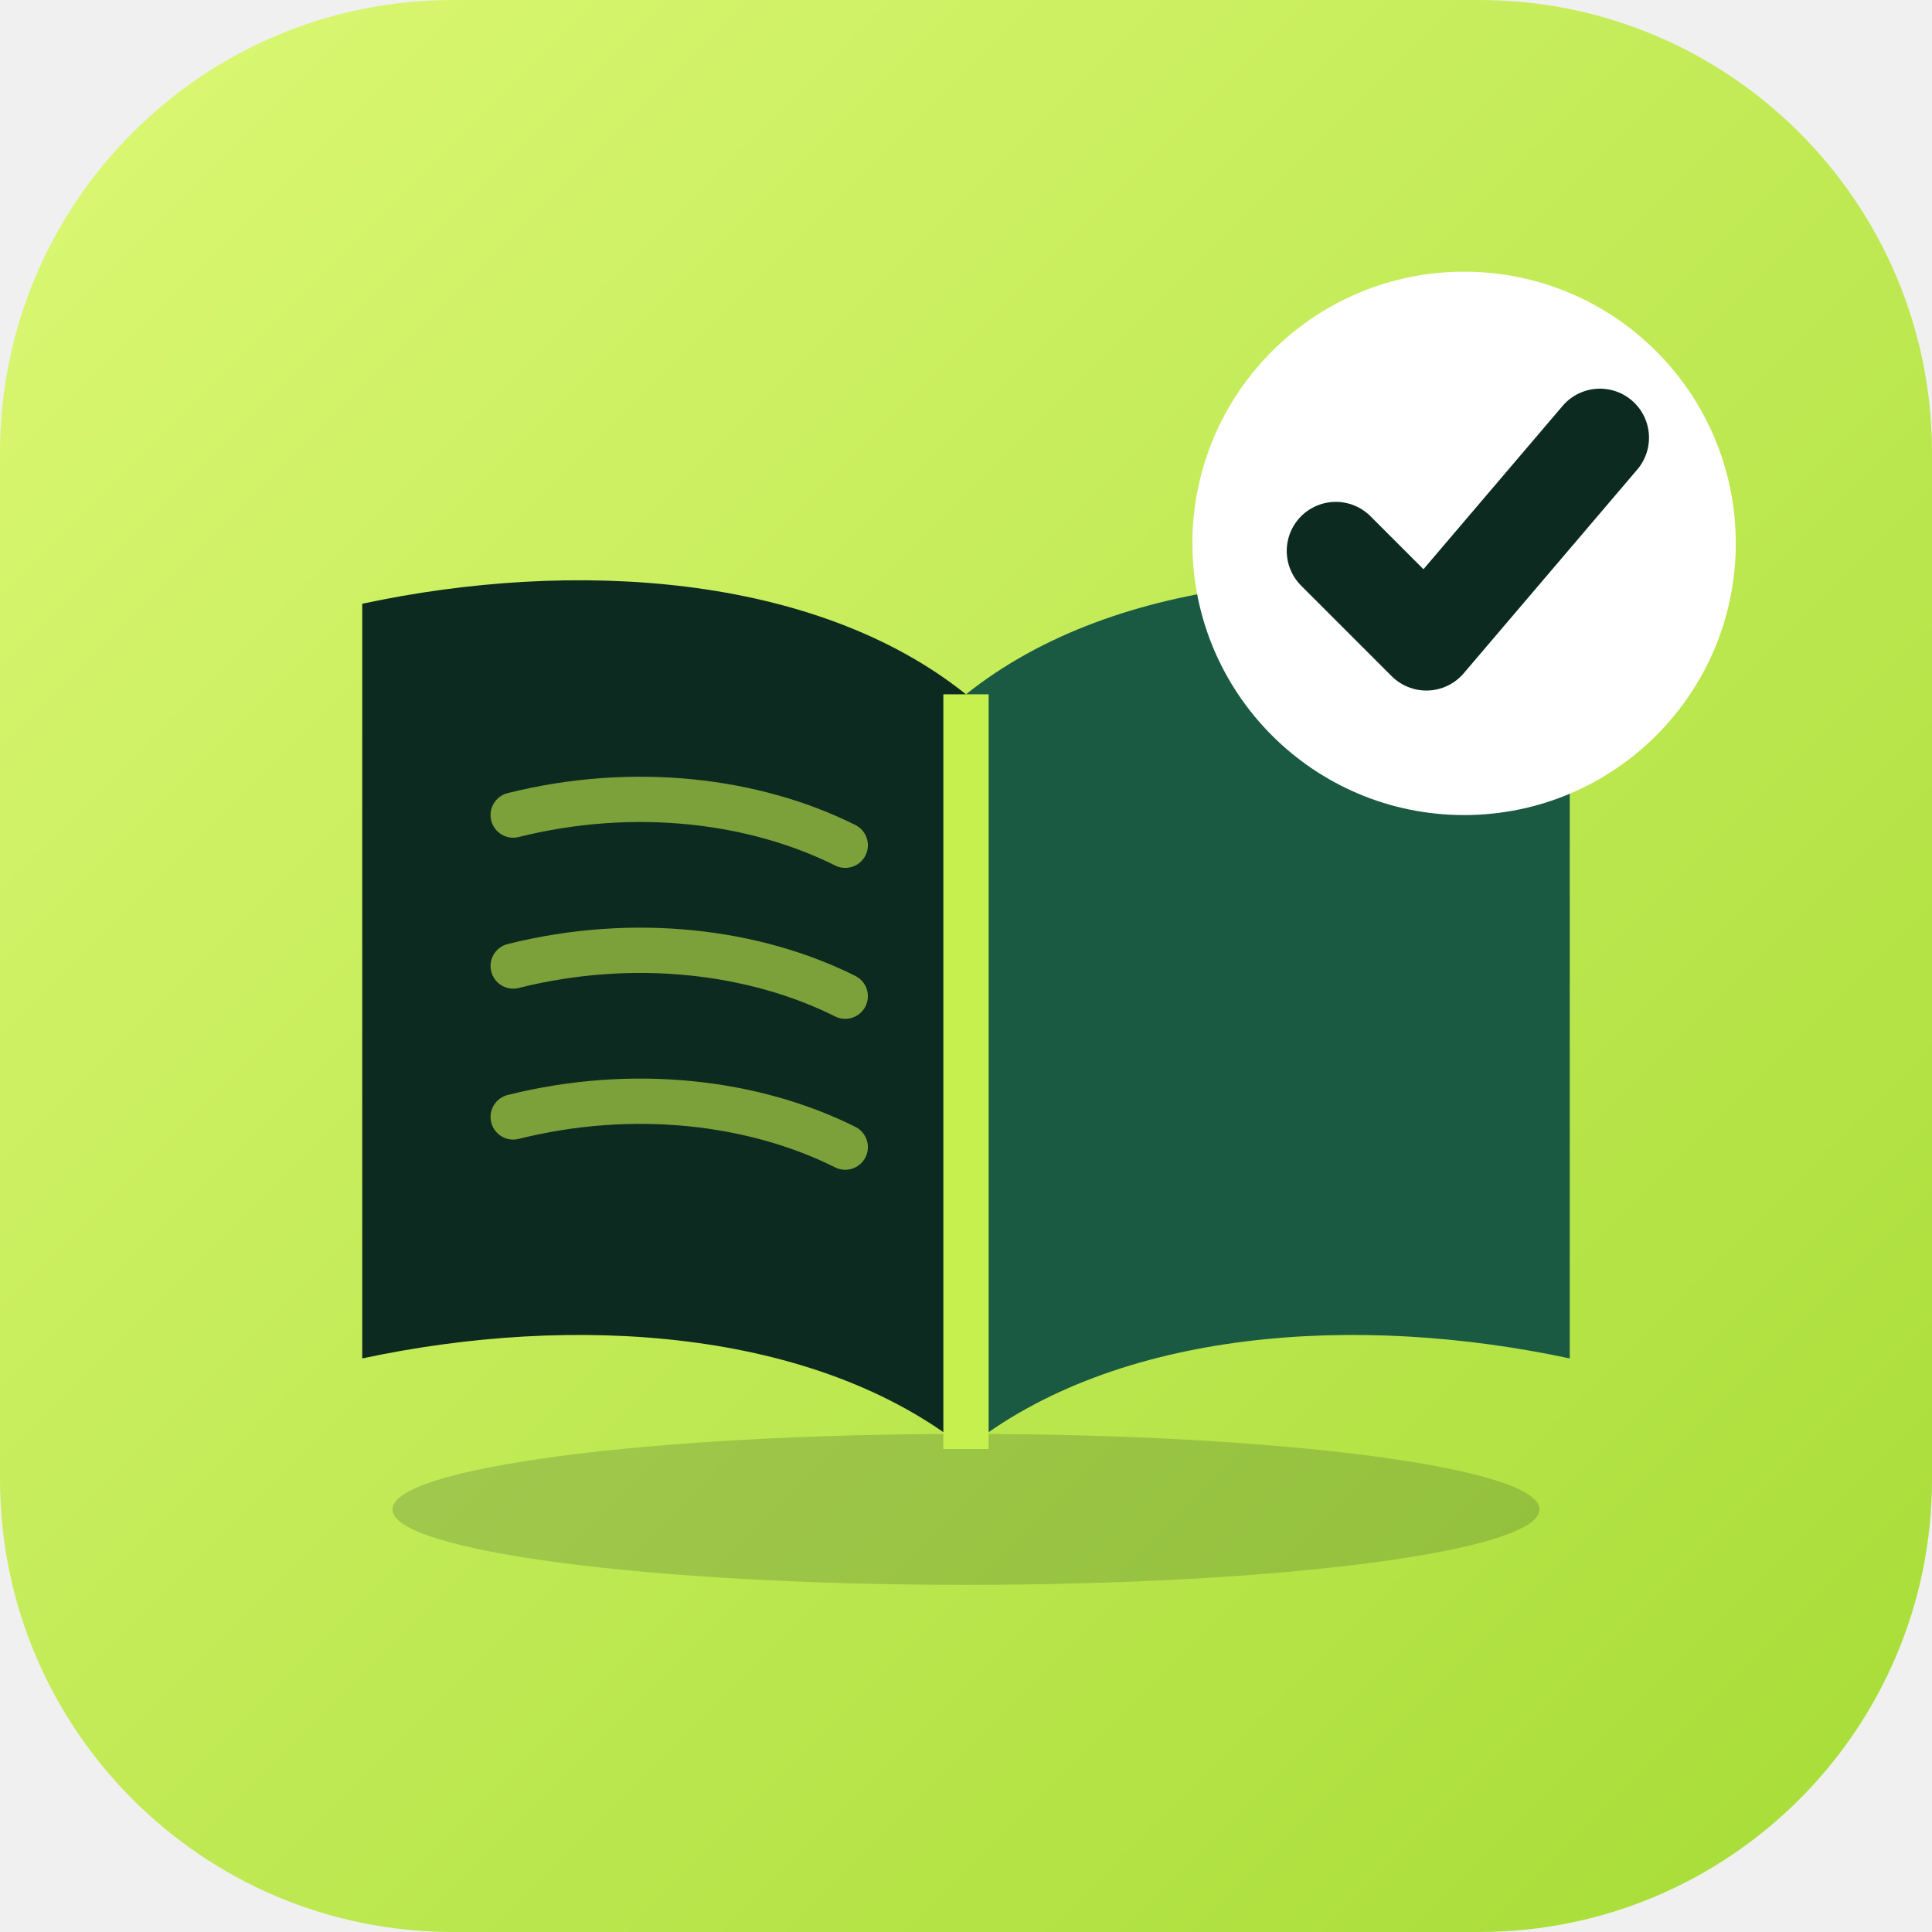
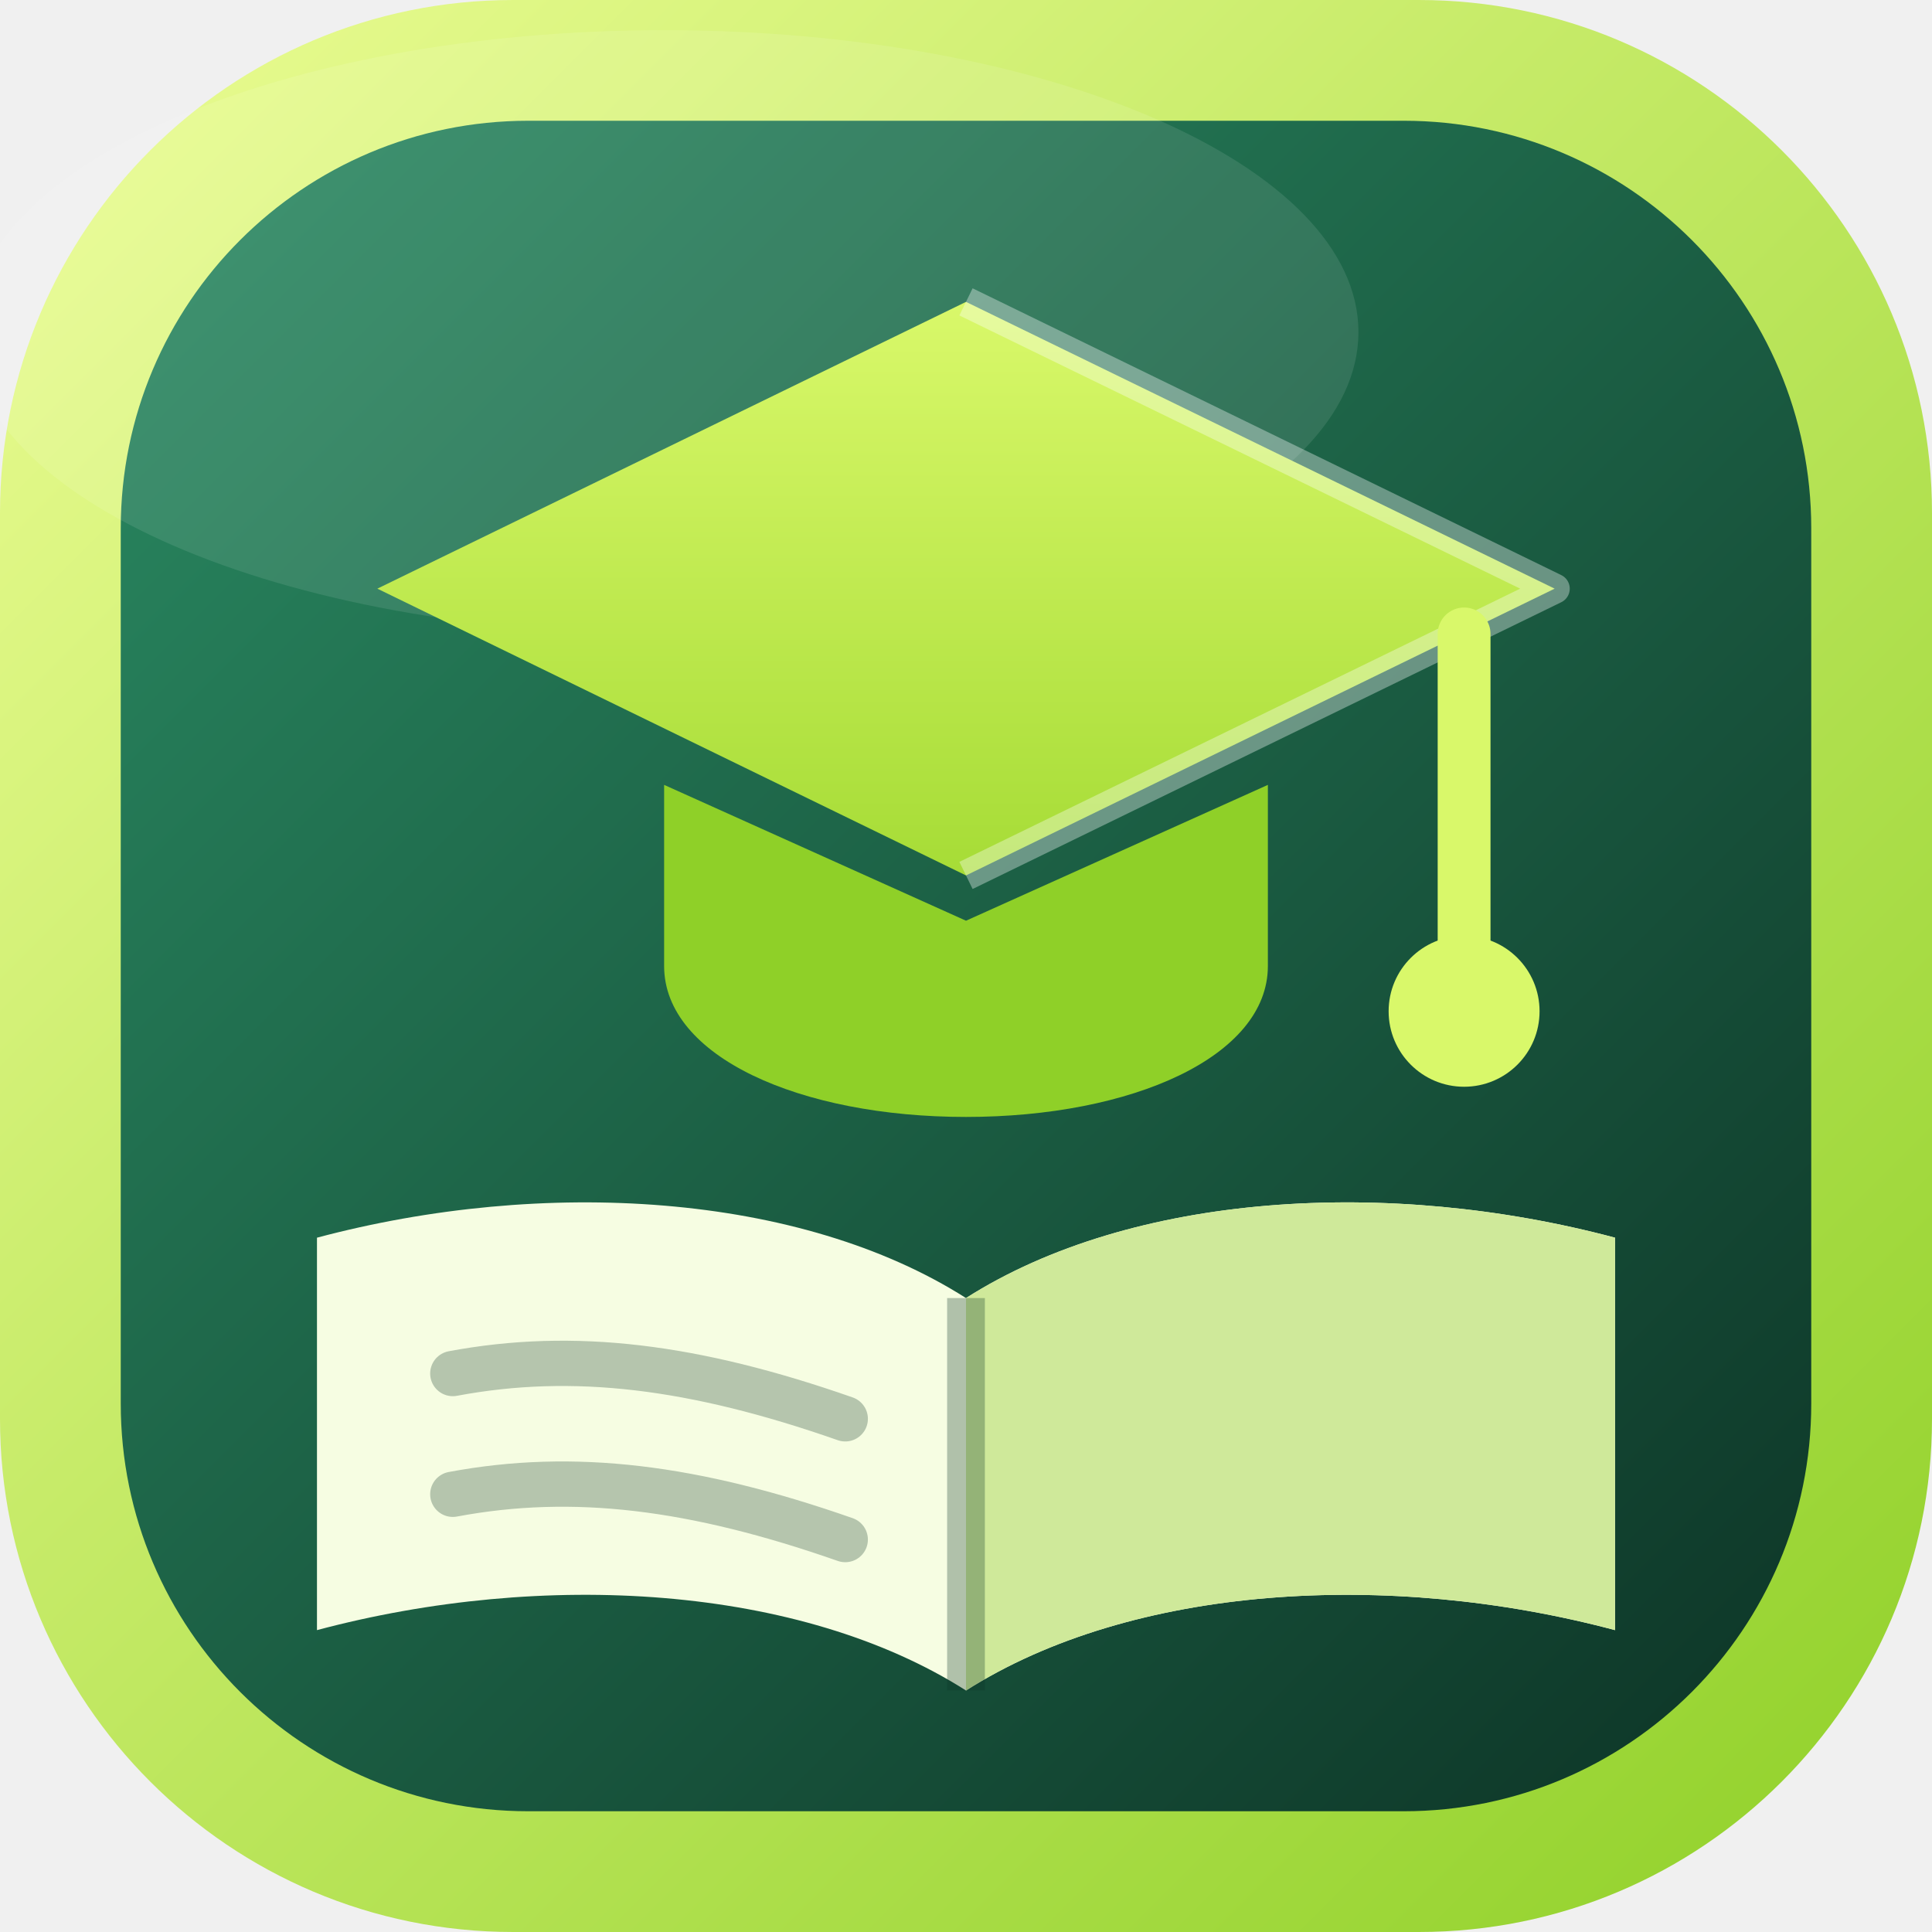
<svg xmlns="http://www.w3.org/2000/svg" viewBox="0 0 128 128">
  <defs>
-     <linearGradient id="g" x1="0" y1="0" x2="1" y2="1">
-       <stop offset="0" stop-color="#dcf874" />
+     <linearGradient id="f" x1="0" y1="0" x2="1" y2="1">
+       <stop offset="0" stop-color="#ecfd94" />
+       <stop offset="1" stop-color="#8fd028" />
+     </linearGradient>
+     <linearGradient id="i" x1="0" y1="0" x2="1" y2="1">
+       <stop offset="0" stop-color="#2a8a62" />
+       <stop offset="1" stop-color="#0d3426" />
+     </linearGradient>
+     <linearGradient id="k" x1="0" y1="0" x2="0" y2="1">
+       <stop offset="0" stop-color="#d9f86a" />
      <stop offset="1" stop-color="#a6dc36" />
    </linearGradient>
  </defs>
-   <rect width="128" height="128" rx="30" fill="url(#g)" />
-   <ellipse cx="64" cy="100" rx="38" ry="5" fill="#0c2a1f" opacity=".18" />
-   <path d="M64 46C54 38 38 37 24 40V90C38 87 54 88 64 96Z" fill="#0c2a1f" />
-   <path d="M64 46C74 38 90 37 104 40V90C90 87 74 88 64 96Z" fill="#1b5a42" />
-   <path d="M64 46V96" stroke="#c6f04e" stroke-width="3" />
-   <path d="M34 54C42 52 50 53 56 56M34 64C42 62 50 63 56 66M34 74C42 72 50 73 56 76" stroke="#c6f04e" stroke-opacity=".6" stroke-width="3" stroke-linecap="round" fill="none" />
-   <circle cx="97" cy="36" r="18" fill="#fff" />
-   <path d="M88.5 36.5L94.5 42.5L106 29" stroke="#0c2a1f" stroke-width="6.5" stroke-linecap="round" stroke-linejoin="round" fill="none" />
+   <rect width="128" height="128" rx="34" fill="url(#f)" />
+   <rect x="8" y="8" width="112" height="112" rx="27" fill="url(#i)" />
+   <ellipse cx="44" cy="22" rx="46" ry="20" fill="#fff" opacity=".1" />
+   <path d="M44 52V64C44 70 53 74 64 74C75 74 84 70 84 64V52L64 61Z" fill="#8fd028" />
+   <path d="M64 20L103 39L64 58L25 39Z" fill="url(#k)" />
+   <path d="M64 20L103 39L64 58" fill="none" stroke="#fff" stroke-opacity=".35" stroke-width="2" stroke-linejoin="round" />
+   <path d="M97 42V64" stroke="#d9f86a" stroke-width="3.5" stroke-linecap="round" />
+   <circle cx="97" cy="67" r="5" fill="#d9f86a" />
+   <path d="M21 82C36 78 53 79 64 86C75 79 92 78 107 82V108C92 104 75 105 64 112C53 105 36 104 21 108Z" fill="#f6fde2" />
+   <path d="M107 82C92 78 75 79 64 86V112C75 105 92 104 107 108Z" fill="#cfe99a" />
+   <path d="M64 86V112" stroke="#0d3426" stroke-opacity=".3" stroke-width="2.5" />
+   <path d="M30 91C38 89.5 46 90.5 56 94M30 99C38 97.5 46 98.5 56 102" stroke="#0d3426" stroke-opacity=".28" stroke-width="3" stroke-linecap="round" fill="none" />
</svg>
